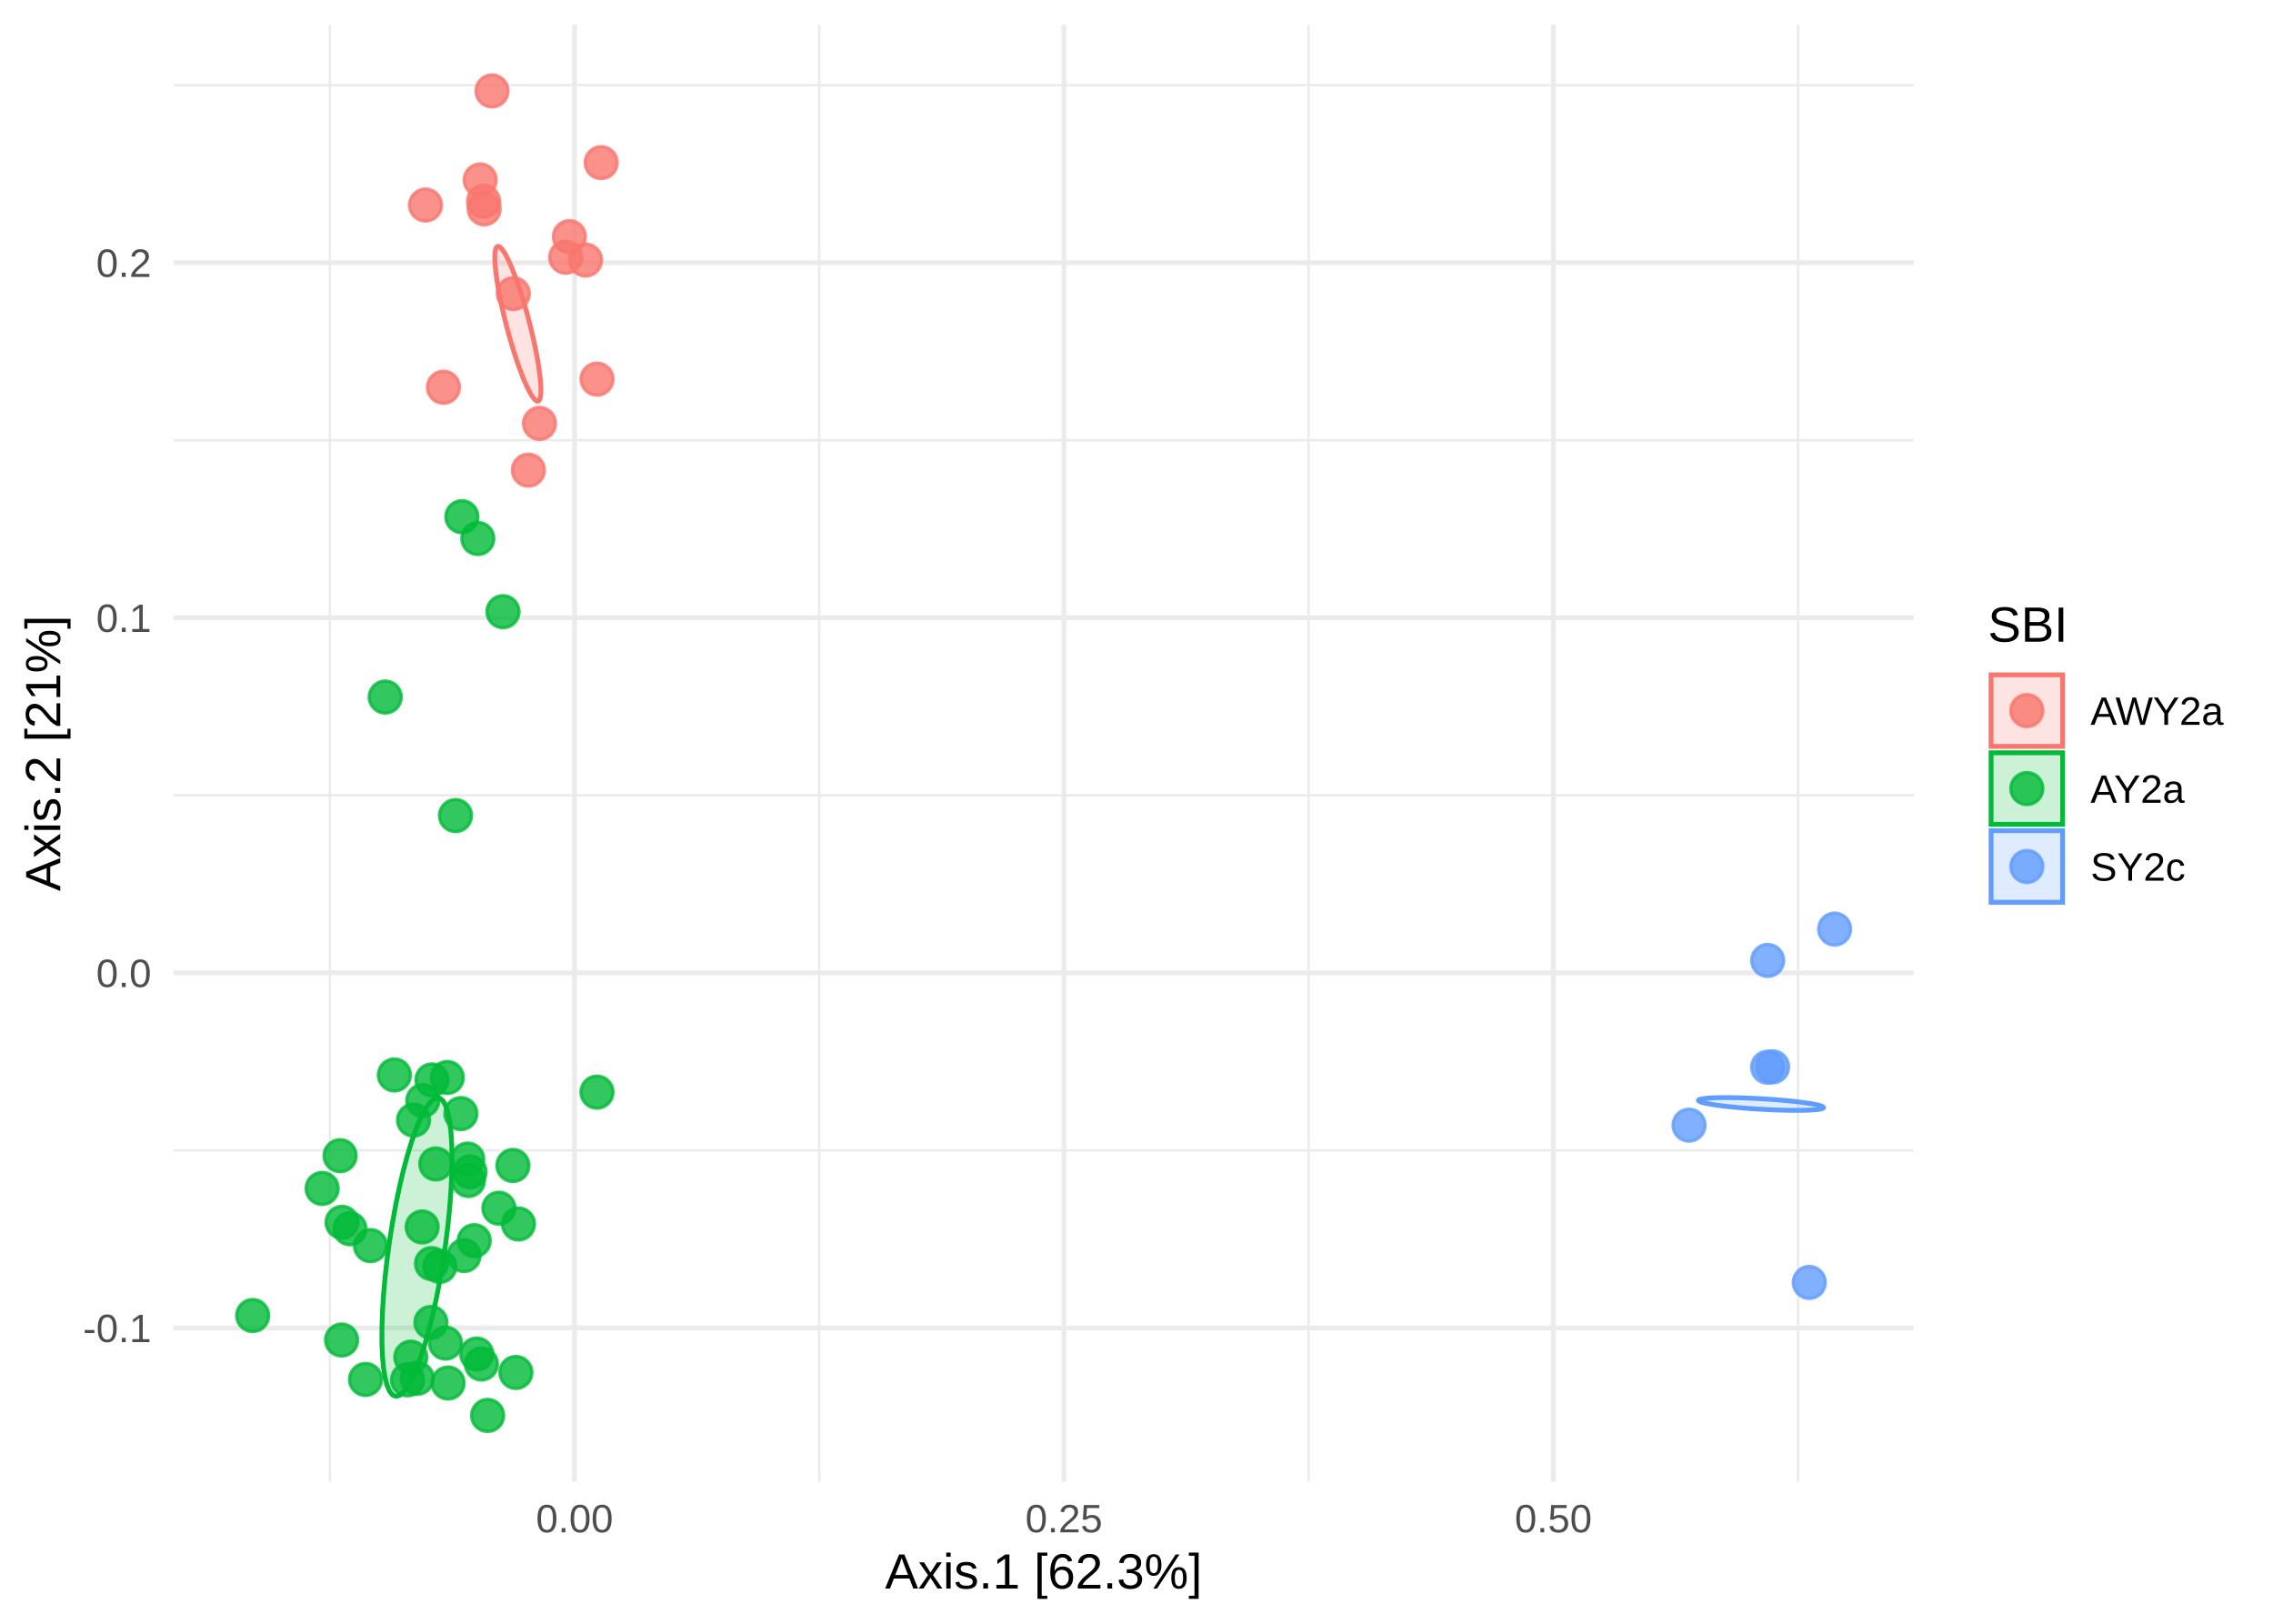
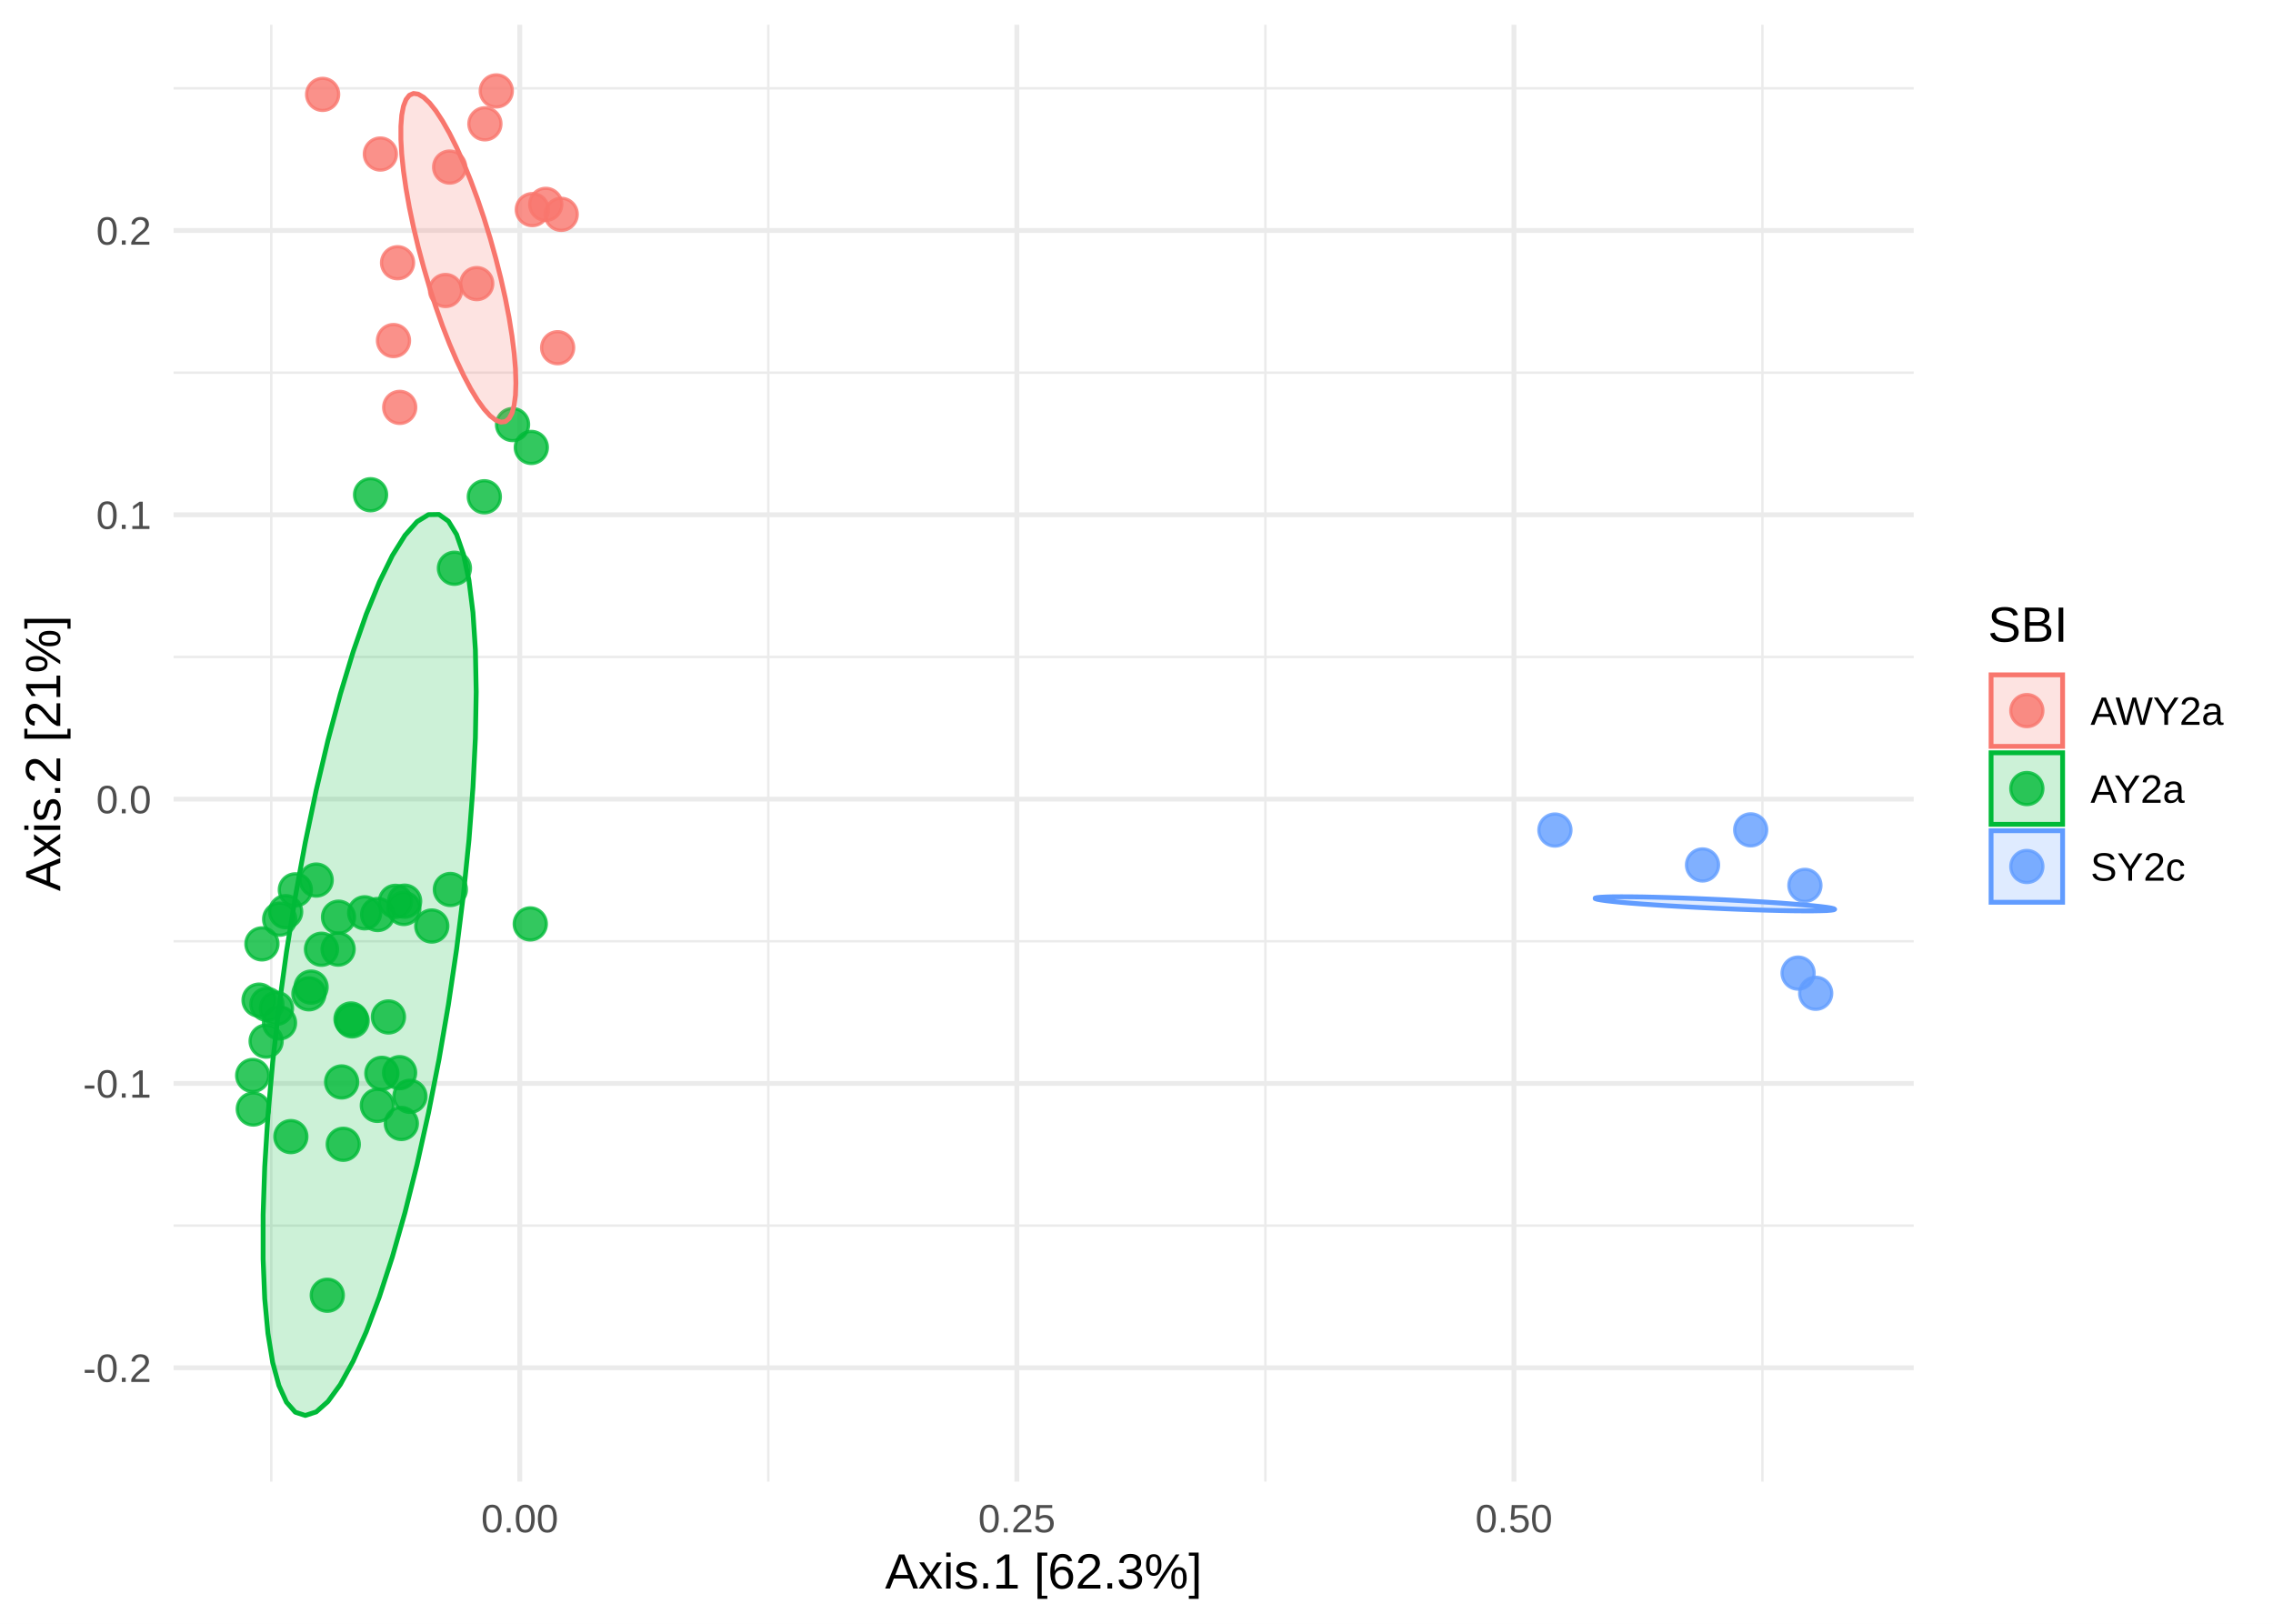
<svg xmlns="http://www.w3.org/2000/svg" width="504.00pt" height="360.00pt" viewBox="0 0 504.00 360.00">
  <g class="svglite">
    <defs>
      <style type="text/css">
    .svglite line, .svglite polyline, .svglite polygon, .svglite path, .svglite rect, .svglite circle {
      fill: none;
      stroke: #000000;
      stroke-linecap: round;
      stroke-linejoin: round;
      stroke-miterlimit: 10.00;
    }
    .svglite text {
      white-space: pre;
    }
    .svglite g.glyphgroup path {
      fill: inherit;
      stroke: none;
    }
  </style>
    </defs>
    <rect width="100%" height="100%" style="stroke: none; fill: #FFFFFF;" />
    <defs>
      <clipPath id="cpMC4wMHw1MDQuMDB8MC4wMHwzNjAuMDA=">
        <rect x="0.00" y="0.00" width="504.00" height="360.00" />
      </clipPath>
    </defs>
    <g clip-path="url(#cpMC4wMHw1MDQuMDB8MC4wMHwzNjAuMDA=)">
      <rect x="0.00" y="0.00" width="504.00" height="360.00" style="stroke-width: 1.07; stroke: none; fill: #FFFFFF;" />
    </g>
    <defs>
      <clipPath id="cpMzguNDl8NDI0LjM0fDUuNDh8MzI4LjUw">
        <rect x="38.49" y="5.48" width="385.86" height="323.02" />
      </clipPath>
    </defs>
    <g clip-path="url(#cpMzguNDl8NDI0LjM0fDUuNDh8MzI4LjUw)">
-       <polyline points="38.49,255.05 424.34,255.05 " style="stroke-width: 0.53; stroke: #EBEBEB; stroke-linecap: butt;" />
-       <polyline points="38.49,176.32 424.34,176.32 " style="stroke-width: 0.53; stroke: #EBEBEB; stroke-linecap: butt;" />
-       <polyline points="38.49,97.60 424.34,97.60 " style="stroke-width: 0.53; stroke: #EBEBEB; stroke-linecap: butt;" />
-       <polyline points="38.49,18.88 424.34,18.88 " style="stroke-width: 0.53; stroke: #EBEBEB; stroke-linecap: butt;" />
-       <polyline points="73.14,328.50 73.14,5.48 " style="stroke-width: 0.53; stroke: #EBEBEB; stroke-linecap: butt;" />
-       <polyline points="181.66,328.50 181.66,5.48 " style="stroke-width: 0.53; stroke: #EBEBEB; stroke-linecap: butt;" />
-       <polyline points="290.17,328.50 290.17,5.48 " style="stroke-width: 0.53; stroke: #EBEBEB; stroke-linecap: butt;" />
-       <polyline points="398.69,328.50 398.69,5.48 " style="stroke-width: 0.53; stroke: #EBEBEB; stroke-linecap: butt;" />
-       <polyline points="38.49,294.41 424.34,294.41 " style="stroke-width: 1.07; stroke: #EBEBEB; stroke-linecap: butt;" />
-       <polyline points="38.49,215.69 424.34,215.69 " style="stroke-width: 1.07; stroke: #EBEBEB; stroke-linecap: butt;" />
-       <polyline points="38.49,136.96 424.34,136.96 " style="stroke-width: 1.07; stroke: #EBEBEB; stroke-linecap: butt;" />
-       <polyline points="38.49,58.24 424.34,58.24 " style="stroke-width: 1.07; stroke: #EBEBEB; stroke-linecap: butt;" />
-       <polyline points="127.40,328.50 127.40,5.48 " style="stroke-width: 1.07; stroke: #EBEBEB; stroke-linecap: butt;" />
-       <polyline points="235.91,328.50 235.91,5.48 " style="stroke-width: 1.07; stroke: #EBEBEB; stroke-linecap: butt;" />
-       <polyline points="344.43,328.50 344.43,5.48 " style="stroke-width: 1.07; stroke: #EBEBEB; stroke-linecap: butt;" />
-       <circle cx="126.25" cy="52.47" r="3.56" style="stroke-width: 0.71; stroke: #F8766D; stroke-opacity: 0.80; fill: #F8766D; fill-opacity: 0.80;" />
-       <circle cx="114.96" cy="271.37" r="3.56" style="stroke-width: 0.71; stroke: #00BA38; stroke-opacity: 0.80; fill: #00BA38; fill-opacity: 0.80;" />
-       <circle cx="75.74" cy="297.10" r="3.56" style="stroke-width: 0.71; stroke: #00BA38; stroke-opacity: 0.80; fill: #00BA38; fill-opacity: 0.80;" />
-       <circle cx="102.90" cy="278.36" r="3.56" style="stroke-width: 0.71; stroke: #00BA38; stroke-opacity: 0.80; fill: #00BA38; fill-opacity: 0.80;" />
-       <circle cx="114.39" cy="304.29" r="3.56" style="stroke-width: 0.71; stroke: #00BA38; stroke-opacity: 0.80; fill: #00BA38; fill-opacity: 0.80;" />
-       <circle cx="105.15" cy="275.07" r="3.56" style="stroke-width: 0.71; stroke: #00BA38; stroke-opacity: 0.80; fill: #00BA38; fill-opacity: 0.80;" />
-       <circle cx="119.63" cy="93.88" r="3.56" style="stroke-width: 0.71; stroke: #F8766D; stroke-opacity: 0.80; fill: #F8766D; fill-opacity: 0.80;" />
-       <circle cx="105.71" cy="300.21" r="3.56" style="stroke-width: 0.71; stroke: #00BA38; stroke-opacity: 0.80; fill: #00BA38; fill-opacity: 0.80;" />
-       <circle cx="91.09" cy="300.90" r="3.56" style="stroke-width: 0.71; stroke: #00BA38; stroke-opacity: 0.80; fill: #00BA38; fill-opacity: 0.80;" />
-       <circle cx="108.12" cy="313.82" r="3.56" style="stroke-width: 0.71; stroke: #00BA38; stroke-opacity: 0.80; fill: #00BA38; fill-opacity: 0.80;" />
-       <circle cx="125.43" cy="57.04" r="3.56" style="stroke-width: 0.71; stroke: #F8766D; stroke-opacity: 0.80; fill: #F8766D; fill-opacity: 0.80;" />
-       <circle cx="107.22" cy="44.64" r="3.56" style="stroke-width: 0.71; stroke: #F8766D; stroke-opacity: 0.80; fill: #F8766D; fill-opacity: 0.80;" />
-       <circle cx="94.35" cy="45.46" r="3.56" style="stroke-width: 0.71; stroke: #F8766D; stroke-opacity: 0.80; fill: #F8766D; fill-opacity: 0.80;" />
-       <circle cx="106.48" cy="39.90" r="3.56" style="stroke-width: 0.71; stroke: #F8766D; stroke-opacity: 0.80; fill: #F8766D; fill-opacity: 0.80;" />
-       <circle cx="113.83" cy="65.10" r="3.56" style="stroke-width: 0.71; stroke: #F8766D; stroke-opacity: 0.80; fill: #F8766D; fill-opacity: 0.80;" />
-       <circle cx="98.33" cy="85.86" r="3.56" style="stroke-width: 0.71; stroke: #F8766D; stroke-opacity: 0.80; fill: #F8766D; fill-opacity: 0.80;" />
-       <circle cx="129.84" cy="57.66" r="3.56" style="stroke-width: 0.71; stroke: #F8766D; stroke-opacity: 0.80; fill: #F8766D; fill-opacity: 0.80;" />
-       <circle cx="132.38" cy="84.06" r="3.56" style="stroke-width: 0.71; stroke: #F8766D; stroke-opacity: 0.80; fill: #F8766D; fill-opacity: 0.80;" />
-       <circle cx="110.63" cy="267.88" r="3.56" style="stroke-width: 0.71; stroke: #00BA38; stroke-opacity: 0.80; fill: #00BA38; fill-opacity: 0.80;" />
-       <circle cx="133.30" cy="36.06" r="3.56" style="stroke-width: 0.71; stroke: #F8766D; stroke-opacity: 0.80; fill: #F8766D; fill-opacity: 0.80;" />
-       <circle cx="103.87" cy="261.73" r="3.56" style="stroke-width: 0.71; stroke: #00BA38; stroke-opacity: 0.80; fill: #00BA38; fill-opacity: 0.80;" />
-       <circle cx="82.15" cy="276.17" r="3.56" style="stroke-width: 0.71; stroke: #00BA38; stroke-opacity: 0.80; fill: #00BA38; fill-opacity: 0.80;" />
-       <circle cx="81.05" cy="305.84" r="3.56" style="stroke-width: 0.71; stroke: #00BA38; stroke-opacity: 0.80; fill: #00BA38; fill-opacity: 0.80;" />
-       <circle cx="56.03" cy="291.67" r="3.56" style="stroke-width: 0.71; stroke: #00BA38; stroke-opacity: 0.80; fill: #00BA38; fill-opacity: 0.80;" />
-       <circle cx="93.61" cy="272.03" r="3.56" style="stroke-width: 0.71; stroke: #00BA38; stroke-opacity: 0.80; fill: #00BA38; fill-opacity: 0.80;" />
-       <circle cx="97.53" cy="280.78" r="3.56" style="stroke-width: 0.71; stroke: #00BA38; stroke-opacity: 0.80; fill: #00BA38; fill-opacity: 0.80;" />
-       <circle cx="106.75" cy="302.41" r="3.56" style="stroke-width: 0.71; stroke: #00BA38; stroke-opacity: 0.80; fill: #00BA38; fill-opacity: 0.80;" />
-       <circle cx="75.41" cy="256.23" r="3.56" style="stroke-width: 0.71; stroke: #00BA38; stroke-opacity: 0.80; fill: #00BA38; fill-opacity: 0.80;" />
-       <circle cx="95.78" cy="239.43" r="3.56" style="stroke-width: 0.71; stroke: #00BA38; stroke-opacity: 0.80; fill: #00BA38; fill-opacity: 0.80;" />
-       <circle cx="117.16" cy="104.24" r="3.56" style="stroke-width: 0.71; stroke: #F8766D; stroke-opacity: 0.80; fill: #F8766D; fill-opacity: 0.80;" />
-       <circle cx="113.73" cy="258.40" r="3.56" style="stroke-width: 0.71; stroke: #00BA38; stroke-opacity: 0.80; fill: #00BA38; fill-opacity: 0.80;" />
-       <circle cx="75.85" cy="271.01" r="3.56" style="stroke-width: 0.71; stroke: #00BA38; stroke-opacity: 0.80; fill: #00BA38; fill-opacity: 0.80;" />
-       <circle cx="71.43" cy="263.49" r="3.56" style="stroke-width: 0.71; stroke: #00BA38; stroke-opacity: 0.80; fill: #00BA38; fill-opacity: 0.80;" />
-       <circle cx="104.21" cy="259.82" r="3.56" style="stroke-width: 0.71; stroke: #00BA38; stroke-opacity: 0.80; fill: #00BA38; fill-opacity: 0.80;" />
-       <circle cx="95.68" cy="280.15" r="3.56" style="stroke-width: 0.71; stroke: #00BA38; stroke-opacity: 0.80; fill: #00BA38; fill-opacity: 0.80;" />
-       <circle cx="103.71" cy="256.98" r="3.56" style="stroke-width: 0.71; stroke: #00BA38; stroke-opacity: 0.80; fill: #00BA38; fill-opacity: 0.80;" />
-       <circle cx="92.52" cy="305.59" r="3.56" style="stroke-width: 0.71; stroke: #00BA38; stroke-opacity: 0.80; fill: #00BA38; fill-opacity: 0.80;" />
-       <circle cx="109.10" cy="20.16" r="3.56" style="stroke-width: 0.71; stroke: #F8766D; stroke-opacity: 0.80; fill: #F8766D; fill-opacity: 0.80;" />
-       <circle cx="101.00" cy="180.82" r="3.56" style="stroke-width: 0.71; stroke: #00BA38; stroke-opacity: 0.80; fill: #00BA38; fill-opacity: 0.80;" />
-       <circle cx="111.53" cy="135.62" r="3.56" style="stroke-width: 0.71; stroke: #00BA38; stroke-opacity: 0.80; fill: #00BA38; fill-opacity: 0.80;" />
-       <circle cx="102.41" cy="114.56" r="3.56" style="stroke-width: 0.71; stroke: #00BA38; stroke-opacity: 0.80; fill: #00BA38; fill-opacity: 0.80;" />
-       <circle cx="105.95" cy="119.39" r="3.56" style="stroke-width: 0.71; stroke: #00BA38; stroke-opacity: 0.80; fill: #00BA38; fill-opacity: 0.80;" />
-       <circle cx="391.95" cy="212.94" r="3.56" style="stroke-width: 0.71; stroke: #619CFF; stroke-opacity: 0.80; fill: #619CFF; fill-opacity: 0.80;" />
-       <circle cx="85.42" cy="154.54" r="3.56" style="stroke-width: 0.71; stroke: #00BA38; stroke-opacity: 0.80; fill: #00BA38; fill-opacity: 0.80;" />
-       <circle cx="132.37" cy="242.14" r="3.56" style="stroke-width: 0.71; stroke: #00BA38; stroke-opacity: 0.80; fill: #00BA38; fill-opacity: 0.80;" />
-       <circle cx="374.52" cy="249.46" r="3.56" style="stroke-width: 0.71; stroke: #619CFF; stroke-opacity: 0.80; fill: #619CFF; fill-opacity: 0.80;" />
-       <circle cx="393.05" cy="236.53" r="3.56" style="stroke-width: 0.71; stroke: #619CFF; stroke-opacity: 0.80; fill: #619CFF; fill-opacity: 0.80;" />
-       <circle cx="391.94" cy="236.61" r="3.56" style="stroke-width: 0.71; stroke: #619CFF; stroke-opacity: 0.80; fill: #619CFF; fill-opacity: 0.80;" />
-       <circle cx="406.80" cy="205.99" r="3.56" style="stroke-width: 0.71; stroke: #619CFF; stroke-opacity: 0.80; fill: #619CFF; fill-opacity: 0.80;" />
-       <circle cx="401.18" cy="284.33" r="3.56" style="stroke-width: 0.71; stroke: #619CFF; stroke-opacity: 0.80; fill: #619CFF; fill-opacity: 0.80;" />
-       <circle cx="93.75" cy="244.01" r="3.56" style="stroke-width: 0.71; stroke: #00BA38; stroke-opacity: 0.80; fill: #00BA38; fill-opacity: 0.80;" />
-       <circle cx="99.18" cy="238.89" r="3.56" style="stroke-width: 0.71; stroke: #00BA38; stroke-opacity: 0.80; fill: #00BA38; fill-opacity: 0.80;" />
-       <circle cx="87.45" cy="238.33" r="3.56" style="stroke-width: 0.71; stroke: #00BA38; stroke-opacity: 0.80; fill: #00BA38; fill-opacity: 0.80;" />
-       <circle cx="90.36" cy="305.93" r="3.56" style="stroke-width: 0.71; stroke: #00BA38; stroke-opacity: 0.80; fill: #00BA38; fill-opacity: 0.80;" />
-       <circle cx="77.59" cy="272.43" r="3.56" style="stroke-width: 0.71; stroke: #00BA38; stroke-opacity: 0.80; fill: #00BA38; fill-opacity: 0.80;" />
-       <circle cx="102.19" cy="246.90" r="3.56" style="stroke-width: 0.71; stroke: #00BA38; stroke-opacity: 0.80; fill: #00BA38; fill-opacity: 0.80;" />
-       <circle cx="95.55" cy="293.20" r="3.56" style="stroke-width: 0.71; stroke: #00BA38; stroke-opacity: 0.80; fill: #00BA38; fill-opacity: 0.80;" />
-       <circle cx="99.35" cy="306.63" r="3.56" style="stroke-width: 0.71; stroke: #00BA38; stroke-opacity: 0.80; fill: #00BA38; fill-opacity: 0.80;" />
-       <circle cx="91.70" cy="248.34" r="3.56" style="stroke-width: 0.71; stroke: #00BA38; stroke-opacity: 0.80; fill: #00BA38; fill-opacity: 0.80;" />
-       <circle cx="98.78" cy="297.78" r="3.56" style="stroke-width: 0.71; stroke: #00BA38; stroke-opacity: 0.80; fill: #00BA38; fill-opacity: 0.80;" />
-       <circle cx="107.36" cy="46.31" r="3.56" style="stroke-width: 0.71; stroke: #F8766D; stroke-opacity: 0.80; fill: #F8766D; fill-opacity: 0.80;" />
-       <circle cx="96.63" cy="258.06" r="3.56" style="stroke-width: 0.71; stroke: #00BA38; stroke-opacity: 0.80; fill: #00BA38; fill-opacity: 0.80;" />
-       <polygon points="119.95,86.51 119.91,85.31 119.79,83.91 119.60,82.32 119.34,80.57 119.01,78.69 118.61,76.71 118.16,74.65 117.65,72.54 117.11,70.43 116.53,68.33 115.92,66.29 115.30,64.33 114.67,62.49 114.04,60.78 113.43,59.24 112.83,57.90 112.27,56.76 111.74,55.85 111.26,55.18 110.84,54.77 110.48,54.61 110.18,54.71 109.95,55.07 109.80,55.69 109.72,56.55 109.72,57.64 109.80,58.94 109.95,60.44 110.18,62.11 110.48,63.93 110.84,65.87 111.26,67.89 111.74,69.98 112.27,72.09 112.83,74.20 113.43,76.27 114.04,78.28 114.67,80.18 115.30,81.96 115.92,83.59 116.53,85.03 117.11,86.28 117.65,87.30 118.16,88.09 118.61,88.63 119.01,88.92 119.34,88.95 119.60,88.72 119.79,88.23 119.91,87.49 119.95,86.51 " style="stroke-width: 1.07; stroke: #F8766D; stroke-linecap: butt; fill: #F8766D; fill-opacity: 0.20;" />
-       <polygon points="100.23,256.89 100.17,253.76 99.99,250.97 99.70,248.57 99.30,246.60 98.80,245.08 98.20,244.03 97.51,243.48 96.75,243.42 95.92,243.87 95.04,244.81 94.12,246.23 93.17,248.11 92.21,250.43 91.26,253.13 90.33,256.19 89.42,259.56 88.57,263.18 87.77,267.01 87.04,270.98 86.40,275.03 85.84,279.10 85.39,283.14 85.04,287.07 84.81,290.85 84.69,294.40 84.69,297.69 84.81,300.65 85.04,303.25 85.39,305.44 85.84,307.19 86.40,308.48 87.04,309.28 87.77,309.58 88.57,309.39 89.42,308.69 90.33,307.51 91.26,305.85 92.21,303.75 93.17,301.24 94.12,298.35 95.04,295.13 95.92,291.63 96.75,287.90 97.51,283.99 98.20,279.97 98.80,275.90 99.30,271.84 99.70,267.85 99.99,263.99 100.17,260.31 100.23,256.89 " style="stroke-width: 1.07; stroke: #00BA38; stroke-linecap: butt; fill: #00BA38; fill-opacity: 0.20;" />
-       <polygon points="404.36,245.56 404.26,245.41 403.94,245.25 403.43,245.08 402.71,244.91 401.81,244.74 400.74,244.57 399.51,244.40 398.15,244.23 396.67,244.07 395.09,243.93 393.45,243.79 391.76,243.68 390.05,243.57 388.35,243.49 386.68,243.42 385.06,243.38 383.53,243.36 382.11,243.35 380.81,243.37 379.66,243.41 378.67,243.47 377.86,243.56 377.24,243.65 376.83,243.77 376.62,243.90 376.62,244.04 376.83,244.20 377.24,244.36 377.86,244.53 378.67,244.70 379.66,244.88 380.81,245.05 382.11,245.22 383.53,245.38 385.06,245.53 386.68,245.67 388.35,245.80 390.05,245.91 391.76,246.00 393.45,246.08 395.09,246.13 396.67,246.17 398.15,246.18 399.51,246.17 400.74,246.14 401.81,246.09 402.71,246.02 403.43,245.93 403.94,245.82 404.26,245.70 404.36,245.56 " style="stroke-width: 1.07; stroke: #619CFF; stroke-linecap: butt; fill: #619CFF; fill-opacity: 0.20;" />
+       <polyline points="38.49,271.72 424.34,271.72 " style="stroke-width: 0.53; stroke: #EBEBEB; stroke-linecap: butt;" />
+       <polyline points="38.49,208.69 424.34,208.69 " style="stroke-width: 0.53; stroke: #EBEBEB; stroke-linecap: butt;" />
+       <polyline points="38.49,145.65 424.34,145.65 " style="stroke-width: 0.53; stroke: #EBEBEB; stroke-linecap: butt;" />
+       <polyline points="38.49,82.62 424.34,82.62 " style="stroke-width: 0.53; stroke: #EBEBEB; stroke-linecap: butt;" />
+       <polyline points="38.49,19.58 424.34,19.58 " style="stroke-width: 0.53; stroke: #EBEBEB; stroke-linecap: butt;" />
+       <polyline points="60.15,328.50 60.15,5.48 " style="stroke-width: 0.53; stroke: #EBEBEB; stroke-linecap: butt;" />
+       <polyline points="170.36,328.50 170.36,5.48 " style="stroke-width: 0.53; stroke: #EBEBEB; stroke-linecap: butt;" />
+       <polyline points="280.58,328.50 280.58,5.48 " style="stroke-width: 0.53; stroke: #EBEBEB; stroke-linecap: butt;" />
+       <polyline points="390.79,328.50 390.79,5.48 " style="stroke-width: 0.53; stroke: #EBEBEB; stroke-linecap: butt;" />
+       <polyline points="38.49,303.24 424.34,303.24 " style="stroke-width: 1.07; stroke: #EBEBEB; stroke-linecap: butt;" />
+       <polyline points="38.49,240.21 424.34,240.21 " style="stroke-width: 1.07; stroke: #EBEBEB; stroke-linecap: butt;" />
+       <polyline points="38.49,177.17 424.34,177.17 " style="stroke-width: 1.07; stroke: #EBEBEB; stroke-linecap: butt;" />
+       <polyline points="38.49,114.13 424.34,114.13 " style="stroke-width: 1.07; stroke: #EBEBEB; stroke-linecap: butt;" />
+       <polyline points="38.49,51.10 424.34,51.10 " style="stroke-width: 1.07; stroke: #EBEBEB; stroke-linecap: butt;" />
+       <polyline points="115.25,328.50 115.25,5.48 " style="stroke-width: 1.07; stroke: #EBEBEB; stroke-linecap: butt;" />
+       <polyline points="225.47,328.50 225.47,5.48 " style="stroke-width: 1.07; stroke: #EBEBEB; stroke-linecap: butt;" />
+       <polyline points="335.69,328.50 335.69,5.48 " style="stroke-width: 1.07; stroke: #EBEBEB; stroke-linecap: butt;" />
+       <circle cx="99.70" cy="37.04" r="3.56" style="stroke-width: 0.71; stroke: #F8766D; stroke-opacity: 0.80; fill: #F8766D; fill-opacity: 0.80;" />
+       <circle cx="64.49" cy="252.00" r="3.56" style="stroke-width: 0.71; stroke: #00BA38; stroke-opacity: 0.80; fill: #00BA38; fill-opacity: 0.80;" />
+       <circle cx="75.06" cy="203.35" r="3.56" style="stroke-width: 0.71; stroke: #00BA38; stroke-opacity: 0.80; fill: #00BA38; fill-opacity: 0.80;" />
+       <circle cx="84.67" cy="237.97" r="3.56" style="stroke-width: 0.71; stroke: #00BA38; stroke-opacity: 0.80; fill: #00BA38; fill-opacity: 0.80;" />
+       <circle cx="88.61" cy="237.82" r="3.56" style="stroke-width: 0.71; stroke: #00BA38; stroke-opacity: 0.80; fill: #00BA38; fill-opacity: 0.80;" />
+       <circle cx="95.74" cy="205.31" r="3.56" style="stroke-width: 0.71; stroke: #00BA38; stroke-opacity: 0.80; fill: #00BA38; fill-opacity: 0.80;" />
+       <circle cx="98.79" cy="64.41" r="3.56" style="stroke-width: 0.71; stroke: #F8766D; stroke-opacity: 0.80; fill: #F8766D; fill-opacity: 0.80;" />
+       <circle cx="76.11" cy="253.70" r="3.56" style="stroke-width: 0.71; stroke: #00BA38; stroke-opacity: 0.80; fill: #00BA38; fill-opacity: 0.80;" />
+       <circle cx="59.01" cy="230.83" r="3.56" style="stroke-width: 0.71; stroke: #00BA38; stroke-opacity: 0.80; fill: #00BA38; fill-opacity: 0.80;" />
+       <circle cx="56.03" cy="238.45" r="3.56" style="stroke-width: 0.71; stroke: #00BA38; stroke-opacity: 0.80; fill: #00BA38; fill-opacity: 0.80;" />
+       <circle cx="107.52" cy="27.45" r="3.56" style="stroke-width: 0.71; stroke: #F8766D; stroke-opacity: 0.80; fill: #F8766D; fill-opacity: 0.80;" />
+       <circle cx="71.54" cy="20.93" r="3.56" style="stroke-width: 0.71; stroke: #F8766D; stroke-opacity: 0.80; fill: #F8766D; fill-opacity: 0.80;" />
+       <circle cx="88.63" cy="90.32" r="3.56" style="stroke-width: 0.71; stroke: #F8766D; stroke-opacity: 0.80; fill: #F8766D; fill-opacity: 0.80;" />
+       <circle cx="88.15" cy="58.25" r="3.56" style="stroke-width: 0.71; stroke: #F8766D; stroke-opacity: 0.80; fill: #F8766D; fill-opacity: 0.80;" />
+       <circle cx="123.65" cy="77.09" r="3.56" style="stroke-width: 0.71; stroke: #F8766D; stroke-opacity: 0.80; fill: #F8766D; fill-opacity: 0.80;" />
+       <circle cx="105.71" cy="62.88" r="3.56" style="stroke-width: 0.71; stroke: #F8766D; stroke-opacity: 0.80; fill: #F8766D; fill-opacity: 0.80;" />
+       <circle cx="124.44" cy="47.52" r="3.56" style="stroke-width: 0.71; stroke: #F8766D; stroke-opacity: 0.80; fill: #F8766D; fill-opacity: 0.80;" />
+       <circle cx="121.01" cy="45.31" r="3.56" style="stroke-width: 0.71; stroke: #F8766D; stroke-opacity: 0.80; fill: #F8766D; fill-opacity: 0.80;" />
+       <circle cx="68.50" cy="220.34" r="3.56" style="stroke-width: 0.71; stroke: #00BA38; stroke-opacity: 0.80; fill: #00BA38; fill-opacity: 0.80;" />
+       <circle cx="118.03" cy="46.48" r="3.56" style="stroke-width: 0.71; stroke: #F8766D; stroke-opacity: 0.80; fill: #F8766D; fill-opacity: 0.80;" />
+       <circle cx="74.97" cy="210.43" r="3.56" style="stroke-width: 0.71; stroke: #00BA38; stroke-opacity: 0.80; fill: #00BA38; fill-opacity: 0.80;" />
+       <circle cx="70.11" cy="195.12" r="3.56" style="stroke-width: 0.71; stroke: #00BA38; stroke-opacity: 0.80; fill: #00BA38; fill-opacity: 0.80;" />
+       <circle cx="57.44" cy="221.74" r="3.56" style="stroke-width: 0.71; stroke: #00BA38; stroke-opacity: 0.80; fill: #00BA38; fill-opacity: 0.80;" />
+       <circle cx="68.98" cy="218.85" r="3.56" style="stroke-width: 0.71; stroke: #00BA38; stroke-opacity: 0.80; fill: #00BA38; fill-opacity: 0.80;" />
+       <circle cx="99.86" cy="197.21" r="3.56" style="stroke-width: 0.71; stroke: #00BA38; stroke-opacity: 0.80; fill: #00BA38; fill-opacity: 0.80;" />
+       <circle cx="63.34" cy="202.13" r="3.56" style="stroke-width: 0.71; stroke: #00BA38; stroke-opacity: 0.80; fill: #00BA38; fill-opacity: 0.80;" />
+       <circle cx="61.30" cy="223.57" r="3.56" style="stroke-width: 0.71; stroke: #00BA38; stroke-opacity: 0.80; fill: #00BA38; fill-opacity: 0.80;" />
+       <circle cx="75.75" cy="239.88" r="3.56" style="stroke-width: 0.71; stroke: #00BA38; stroke-opacity: 0.80; fill: #00BA38; fill-opacity: 0.80;" />
+       <circle cx="56.16" cy="245.88" r="3.56" style="stroke-width: 0.71; stroke: #00BA38; stroke-opacity: 0.80; fill: #00BA38; fill-opacity: 0.80;" />
+       <circle cx="87.25" cy="75.51" r="3.56" style="stroke-width: 0.71; stroke: #F8766D; stroke-opacity: 0.80; fill: #F8766D; fill-opacity: 0.80;" />
+       <circle cx="90.90" cy="243.07" r="3.56" style="stroke-width: 0.71; stroke: #00BA38; stroke-opacity: 0.80; fill: #00BA38; fill-opacity: 0.80;" />
+       <circle cx="78.07" cy="226.34" r="3.56" style="stroke-width: 0.71; stroke: #00BA38; stroke-opacity: 0.80; fill: #00BA38; fill-opacity: 0.80;" />
+       <circle cx="89.54" cy="201.42" r="3.56" style="stroke-width: 0.71; stroke: #00BA38; stroke-opacity: 0.80; fill: #00BA38; fill-opacity: 0.80;" />
+       <circle cx="117.58" cy="204.84" r="3.56" style="stroke-width: 0.71; stroke: #00BA38; stroke-opacity: 0.80; fill: #00BA38; fill-opacity: 0.80;" />
+       <circle cx="62.01" cy="203.79" r="3.56" style="stroke-width: 0.71; stroke: #00BA38; stroke-opacity: 0.80; fill: #00BA38; fill-opacity: 0.80;" />
+       <circle cx="58.08" cy="209.27" r="3.56" style="stroke-width: 0.71; stroke: #00BA38; stroke-opacity: 0.80; fill: #00BA38; fill-opacity: 0.80;" />
+       <circle cx="72.57" cy="287.17" r="3.56" style="stroke-width: 0.71; stroke: #00BA38; stroke-opacity: 0.80; fill: #00BA38; fill-opacity: 0.80;" />
+       <circle cx="110.04" cy="20.16" r="3.56" style="stroke-width: 0.71; stroke: #F8766D; stroke-opacity: 0.80; fill: #F8766D; fill-opacity: 0.80;" />
+       <circle cx="100.76" cy="125.99" r="3.56" style="stroke-width: 0.71; stroke: #00BA38; stroke-opacity: 0.80; fill: #00BA38; fill-opacity: 0.80;" />
+       <circle cx="107.39" cy="110.14" r="3.56" style="stroke-width: 0.71; stroke: #00BA38; stroke-opacity: 0.80; fill: #00BA38; fill-opacity: 0.80;" />
+       <circle cx="117.81" cy="99.20" r="3.56" style="stroke-width: 0.71; stroke: #00BA38; stroke-opacity: 0.80; fill: #00BA38; fill-opacity: 0.80;" />
+       <circle cx="113.65" cy="94.13" r="3.56" style="stroke-width: 0.71; stroke: #00BA38; stroke-opacity: 0.80; fill: #00BA38; fill-opacity: 0.80;" />
+       <circle cx="377.51" cy="191.77" r="3.56" style="stroke-width: 0.71; stroke: #619CFF; stroke-opacity: 0.80; fill: #619CFF; fill-opacity: 0.80;" />
+       <circle cx="82.17" cy="109.69" r="3.56" style="stroke-width: 0.71; stroke: #00BA38; stroke-opacity: 0.80; fill: #00BA38; fill-opacity: 0.80;" />
+       <circle cx="87.68" cy="199.84" r="3.56" style="stroke-width: 0.71; stroke: #00BA38; stroke-opacity: 0.80; fill: #00BA38; fill-opacity: 0.80;" />
+       <circle cx="344.78" cy="184.03" r="3.56" style="stroke-width: 0.71; stroke: #619CFF; stroke-opacity: 0.80; fill: #619CFF; fill-opacity: 0.80;" />
+       <circle cx="398.70" cy="215.75" r="3.56" style="stroke-width: 0.71; stroke: #619CFF; stroke-opacity: 0.80; fill: #619CFF; fill-opacity: 0.80;" />
+       <circle cx="400.21" cy="196.30" r="3.56" style="stroke-width: 0.71; stroke: #619CFF; stroke-opacity: 0.80; fill: #619CFF; fill-opacity: 0.80;" />
+       <circle cx="388.19" cy="183.99" r="3.56" style="stroke-width: 0.71; stroke: #619CFF; stroke-opacity: 0.80; fill: #619CFF; fill-opacity: 0.80;" />
+       <circle cx="402.60" cy="220.22" r="3.56" style="stroke-width: 0.71; stroke: #619CFF; stroke-opacity: 0.80; fill: #619CFF; fill-opacity: 0.80;" />
+       <circle cx="61.98" cy="226.79" r="3.56" style="stroke-width: 0.71; stroke: #00BA38; stroke-opacity: 0.80; fill: #00BA38; fill-opacity: 0.80;" />
+       <circle cx="83.74" cy="202.76" r="3.56" style="stroke-width: 0.71; stroke: #00BA38; stroke-opacity: 0.80; fill: #00BA38; fill-opacity: 0.80;" />
+       <circle cx="71.28" cy="210.46" r="3.56" style="stroke-width: 0.71; stroke: #00BA38; stroke-opacity: 0.80; fill: #00BA38; fill-opacity: 0.80;" />
+       <circle cx="88.99" cy="249.09" r="3.56" style="stroke-width: 0.71; stroke: #00BA38; stroke-opacity: 0.80; fill: #00BA38; fill-opacity: 0.80;" />
+       <circle cx="86.13" cy="225.47" r="3.56" style="stroke-width: 0.71; stroke: #00BA38; stroke-opacity: 0.80; fill: #00BA38; fill-opacity: 0.80;" />
+       <circle cx="65.49" cy="197.29" r="3.56" style="stroke-width: 0.71; stroke: #00BA38; stroke-opacity: 0.80; fill: #00BA38; fill-opacity: 0.80;" />
+       <circle cx="89.72" cy="199.80" r="3.56" style="stroke-width: 0.71; stroke: #00BA38; stroke-opacity: 0.80; fill: #00BA38; fill-opacity: 0.80;" />
+       <circle cx="80.86" cy="202.38" r="3.56" style="stroke-width: 0.71; stroke: #00BA38; stroke-opacity: 0.80; fill: #00BA38; fill-opacity: 0.80;" />
+       <circle cx="77.83" cy="225.92" r="3.56" style="stroke-width: 0.71; stroke: #00BA38; stroke-opacity: 0.80; fill: #00BA38; fill-opacity: 0.80;" />
+       <circle cx="59.18" cy="222.67" r="3.56" style="stroke-width: 0.71; stroke: #00BA38; stroke-opacity: 0.80; fill: #00BA38; fill-opacity: 0.80;" />
+       <circle cx="84.34" cy="34.15" r="3.56" style="stroke-width: 0.71; stroke: #F8766D; stroke-opacity: 0.80; fill: #F8766D; fill-opacity: 0.80;" />
+       <circle cx="83.67" cy="245.08" r="3.56" style="stroke-width: 0.71; stroke: #00BA38; stroke-opacity: 0.80; fill: #00BA38; fill-opacity: 0.80;" />
+       <polygon points="114.39,84.92 114.30,81.80 114.01,78.32 113.53,74.51 112.88,70.44 112.05,66.16 111.06,61.75 109.93,57.27 108.68,52.79 107.32,48.38 105.87,44.10 104.36,40.02 102.81,36.19 101.24,32.69 99.67,29.55 98.13,26.84 96.65,24.58 95.25,22.82 93.94,21.58 92.74,20.87 91.68,20.72 90.77,21.12 90.03,22.07 89.46,23.55 89.08,25.53 88.89,28.00 88.89,30.91 89.08,34.22 89.46,37.87 90.03,41.82 90.77,46.00 91.68,50.35 92.74,54.80 93.94,59.29 95.25,63.75 96.65,68.10 98.13,72.29 99.67,76.25 101.24,79.92 102.81,83.25 104.36,86.18 105.87,88.67 107.32,90.68 108.68,92.19 109.93,93.16 111.06,93.59 112.05,93.47 112.88,92.79 113.53,91.58 114.01,89.84 114.30,87.61 114.39,84.92 " style="stroke-width: 1.07; stroke: #F8766D; stroke-linecap: butt; fill: #F8766D; fill-opacity: 0.20;" />
+       <polygon points="105.59,153.37 105.41,144.05 104.87,135.78 103.99,128.70 102.77,122.91 101.24,118.50 99.42,115.54 97.33,114.06 95.00,114.10 92.48,115.65 89.80,118.69 87.00,123.17 84.12,129.03 81.21,136.17 78.31,144.49 75.47,153.86 72.72,164.14 70.12,175.17 67.69,186.79 65.48,198.83 63.52,211.08 61.84,223.39 60.46,235.54 59.41,247.37 58.70,258.69 58.34,269.33 58.34,279.13 58.70,287.94 59.41,295.62 60.46,302.07 61.84,307.18 63.52,310.88 65.48,313.10 67.69,313.82 70.12,313.03 72.72,310.73 75.47,306.96 78.31,301.78 81.21,295.27 84.12,287.52 87.00,278.66 89.80,268.82 92.48,258.14 95.00,246.79 97.33,234.94 99.42,222.77 101.24,210.47 102.77,198.22 103.99,186.20 104.87,174.61 105.41,163.61 105.59,153.37 " style="stroke-width: 1.07; stroke: #00BA38; stroke-linecap: butt; fill: #00BA38; fill-opacity: 0.20;" />
+       <polygon points="406.80,201.60 406.60,201.47 406.00,201.32 405.01,201.16 403.64,200.99 401.92,200.81 399.87,200.62 397.52,200.43 394.91,200.23 392.08,200.04 389.06,199.86 385.92,199.68 382.68,199.51 379.41,199.36 376.16,199.22 372.96,199.10 369.87,199.00 366.94,198.92 364.22,198.86 361.73,198.83 359.53,198.82 357.64,198.83 356.09,198.87 354.91,198.93 354.11,199.01 353.71,199.11 353.71,199.23 354.11,199.37 354.91,199.52 356.09,199.69 357.64,199.87 359.53,200.06 361.73,200.25 364.22,200.44 366.94,200.63 369.87,200.82 372.96,201.00 376.16,201.17 379.41,201.33 382.68,201.48 385.92,201.61 389.06,201.72 392.08,201.81 394.91,201.88 397.52,201.93 399.87,201.95 401.92,201.95 403.64,201.92 405.01,201.88 406.00,201.80 406.60,201.71 406.80,201.60 " style="stroke-width: 1.07; stroke: #619CFF; stroke-linecap: butt; fill: #619CFF; fill-opacity: 0.20;" />
    </g>
    <g clip-path="url(#cpMC4wMHw1MDQuMDB8MC4wMHwzNjAuMDA=)">
-       <text x="33.56" y="297.56" text-anchor="end" style="font-size: 8.80px;fill: #4D4D4D; font-family: &quot;Arial&quot;;" textLength="15.14px" lengthAdjust="spacingAndGlyphs">-0.1</text>
-       <text x="33.56" y="218.84" text-anchor="end" style="font-size: 8.80px;fill: #4D4D4D; font-family: &quot;Arial&quot;;" textLength="12.22px" lengthAdjust="spacingAndGlyphs">0.0</text>
-       <text x="33.56" y="140.11" text-anchor="end" style="font-size: 8.80px;fill: #4D4D4D; font-family: &quot;Arial&quot;;" textLength="12.22px" lengthAdjust="spacingAndGlyphs">0.1</text>
-       <text x="33.56" y="61.39" text-anchor="end" style="font-size: 8.80px;fill: #4D4D4D; font-family: &quot;Arial&quot;;" textLength="12.22px" lengthAdjust="spacingAndGlyphs">0.2</text>
-       <text x="127.40" y="339.74" text-anchor="middle" style="font-size: 8.80px;fill: #4D4D4D; font-family: &quot;Arial&quot;;" textLength="17.11px" lengthAdjust="spacingAndGlyphs">0.00</text>
-       <text x="235.91" y="339.74" text-anchor="middle" style="font-size: 8.80px;fill: #4D4D4D; font-family: &quot;Arial&quot;;" textLength="17.11px" lengthAdjust="spacingAndGlyphs">0.25</text>
-       <text x="344.43" y="339.74" text-anchor="middle" style="font-size: 8.80px;fill: #4D4D4D; font-family: &quot;Arial&quot;;" textLength="17.11px" lengthAdjust="spacingAndGlyphs">0.50</text>
+       <text x="33.56" y="306.39" text-anchor="end" style="font-size: 8.80px;fill: #4D4D4D; font-family: &quot;Arial&quot;;" textLength="15.14px" lengthAdjust="spacingAndGlyphs">-0.2</text>
+       <text x="33.56" y="243.36" text-anchor="end" style="font-size: 8.80px;fill: #4D4D4D; font-family: &quot;Arial&quot;;" textLength="15.14px" lengthAdjust="spacingAndGlyphs">-0.1</text>
+       <text x="33.56" y="180.32" text-anchor="end" style="font-size: 8.80px;fill: #4D4D4D; font-family: &quot;Arial&quot;;" textLength="12.22px" lengthAdjust="spacingAndGlyphs">0.0</text>
+       <text x="33.56" y="117.28" text-anchor="end" style="font-size: 8.80px;fill: #4D4D4D; font-family: &quot;Arial&quot;;" textLength="12.22px" lengthAdjust="spacingAndGlyphs">0.1</text>
+       <text x="33.56" y="54.25" text-anchor="end" style="font-size: 8.80px;fill: #4D4D4D; font-family: &quot;Arial&quot;;" textLength="12.22px" lengthAdjust="spacingAndGlyphs">0.2</text>
+       <text x="115.25" y="339.74" text-anchor="middle" style="font-size: 8.80px;fill: #4D4D4D; font-family: &quot;Arial&quot;;" textLength="17.11px" lengthAdjust="spacingAndGlyphs">0.00</text>
+       <text x="225.47" y="339.74" text-anchor="middle" style="font-size: 8.80px;fill: #4D4D4D; font-family: &quot;Arial&quot;;" textLength="17.11px" lengthAdjust="spacingAndGlyphs">0.25</text>
+       <text x="335.69" y="339.74" text-anchor="middle" style="font-size: 8.80px;fill: #4D4D4D; font-family: &quot;Arial&quot;;" textLength="17.11px" lengthAdjust="spacingAndGlyphs">0.50</text>
      <text x="231.41" y="352.20" text-anchor="middle" style="font-size: 11.00px; font-family: &quot;Arial&quot;;" textLength="70.38px" lengthAdjust="spacingAndGlyphs">Axis.1 [62.3%]</text>
      <text transform="translate(13.36,166.99) rotate(-90)" text-anchor="middle" style="font-size: 11.00px; font-family: &quot;Arial&quot;;" textLength="61.19px" lengthAdjust="spacingAndGlyphs">Axis.2 [21%]</text>
      <text x="440.78" y="142.27" style="font-size: 11.00px; font-family: &quot;Arial&quot;;" textLength="17.75px" lengthAdjust="spacingAndGlyphs">SBI</text>
      <circle cx="449.42" cy="157.55" r="3.56" style="stroke-width: 0.71; stroke: #F8766D; stroke-opacity: 0.80; fill: #F8766D; fill-opacity: 0.80;" />
      <rect x="441.49" y="149.62" width="15.86" height="15.86" style="stroke-width: 1.07; stroke: #F8766D; stroke-linecap: butt; stroke-linejoin: miter; fill: #F8766D; fill-opacity: 0.20;" />
      <circle cx="449.42" cy="174.83" r="3.56" style="stroke-width: 0.71; stroke: #00BA38; stroke-opacity: 0.80; fill: #00BA38; fill-opacity: 0.80;" />
      <rect x="441.49" y="166.90" width="15.86" height="15.86" style="stroke-width: 1.07; stroke: #00BA38; stroke-linecap: butt; stroke-linejoin: miter; fill: #00BA38; fill-opacity: 0.20;" />
      <circle cx="449.42" cy="192.11" r="3.56" style="stroke-width: 0.71; stroke: #619CFF; stroke-opacity: 0.80; fill: #619CFF; fill-opacity: 0.80;" />
      <rect x="441.49" y="184.18" width="15.86" height="15.86" style="stroke-width: 1.07; stroke: #619CFF; stroke-linecap: butt; stroke-linejoin: miter; fill: #619CFF; fill-opacity: 0.20;" />
      <text x="463.54" y="160.70" style="font-size: 8.80px; font-family: &quot;Arial&quot;;" textLength="29.50px" lengthAdjust="spacingAndGlyphs">AWY2a</text>
      <text x="463.54" y="177.98" style="font-size: 8.80px; font-family: &quot;Arial&quot;;" textLength="20.88px" lengthAdjust="spacingAndGlyphs">AY2a</text>
      <text x="463.54" y="195.26" style="font-size: 8.80px; font-family: &quot;Arial&quot;;" textLength="21.05px" lengthAdjust="spacingAndGlyphs">SY2c</text>
    </g>
  </g>
</svg>
